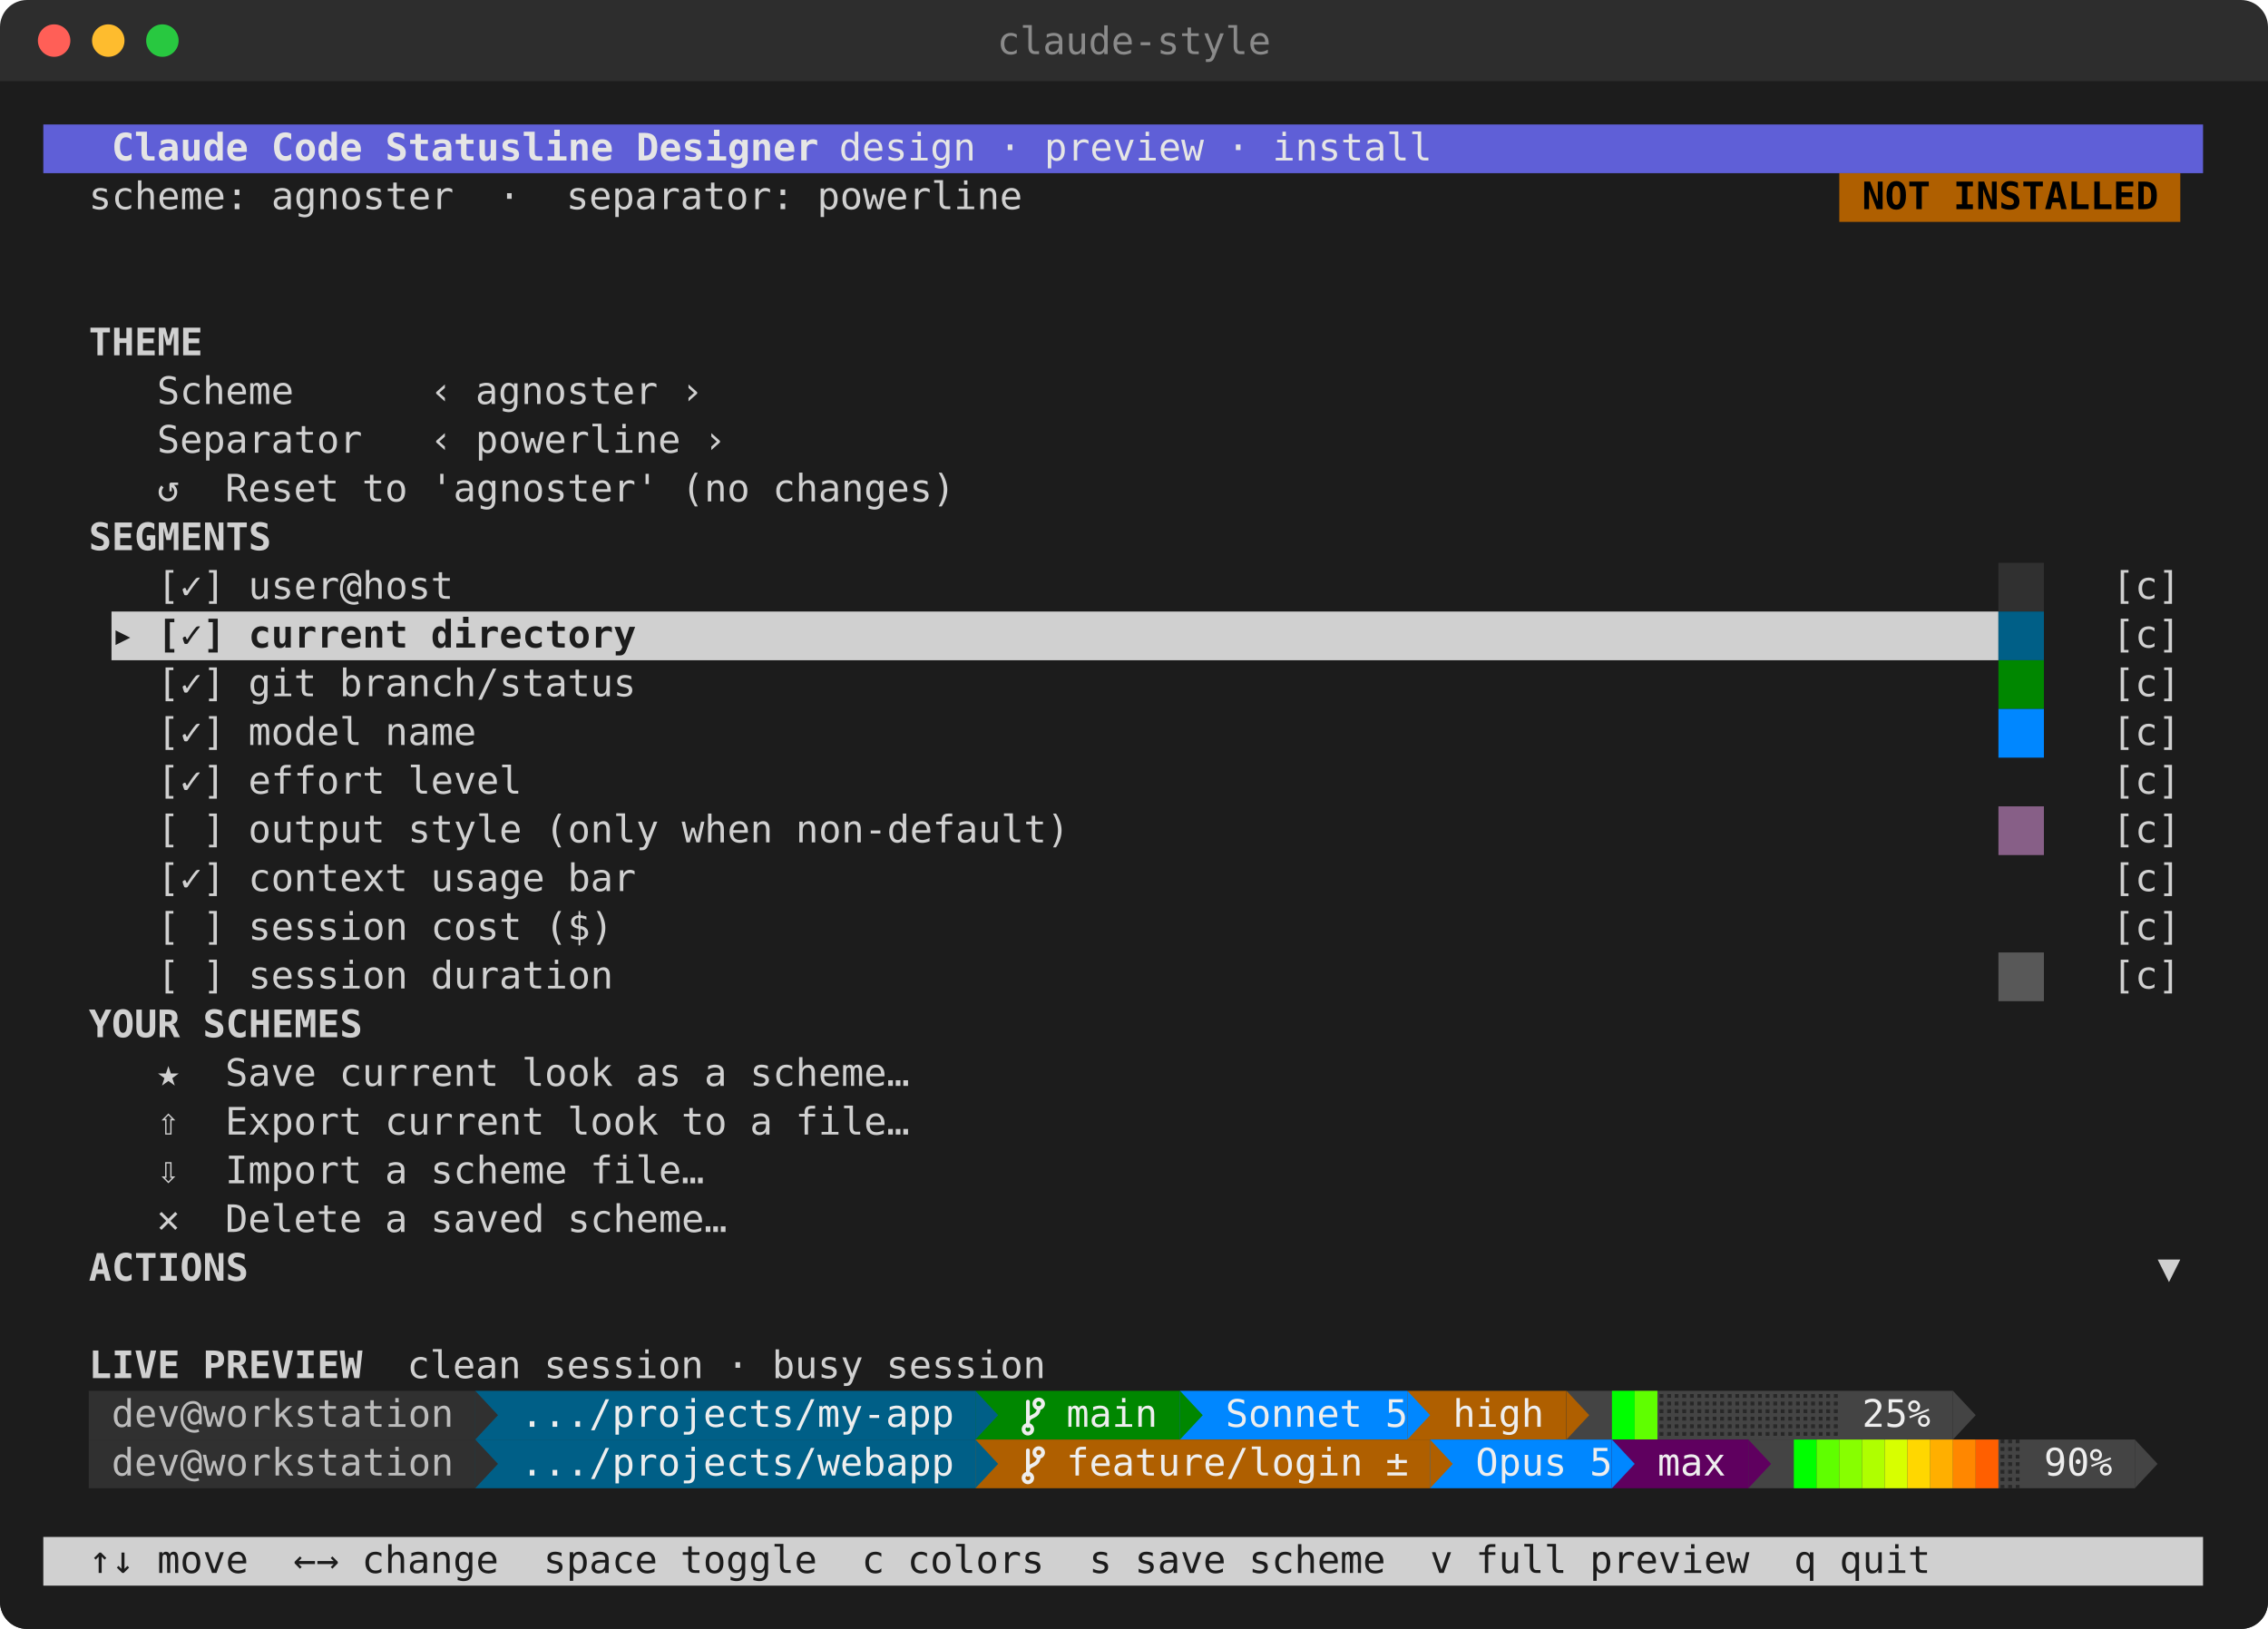
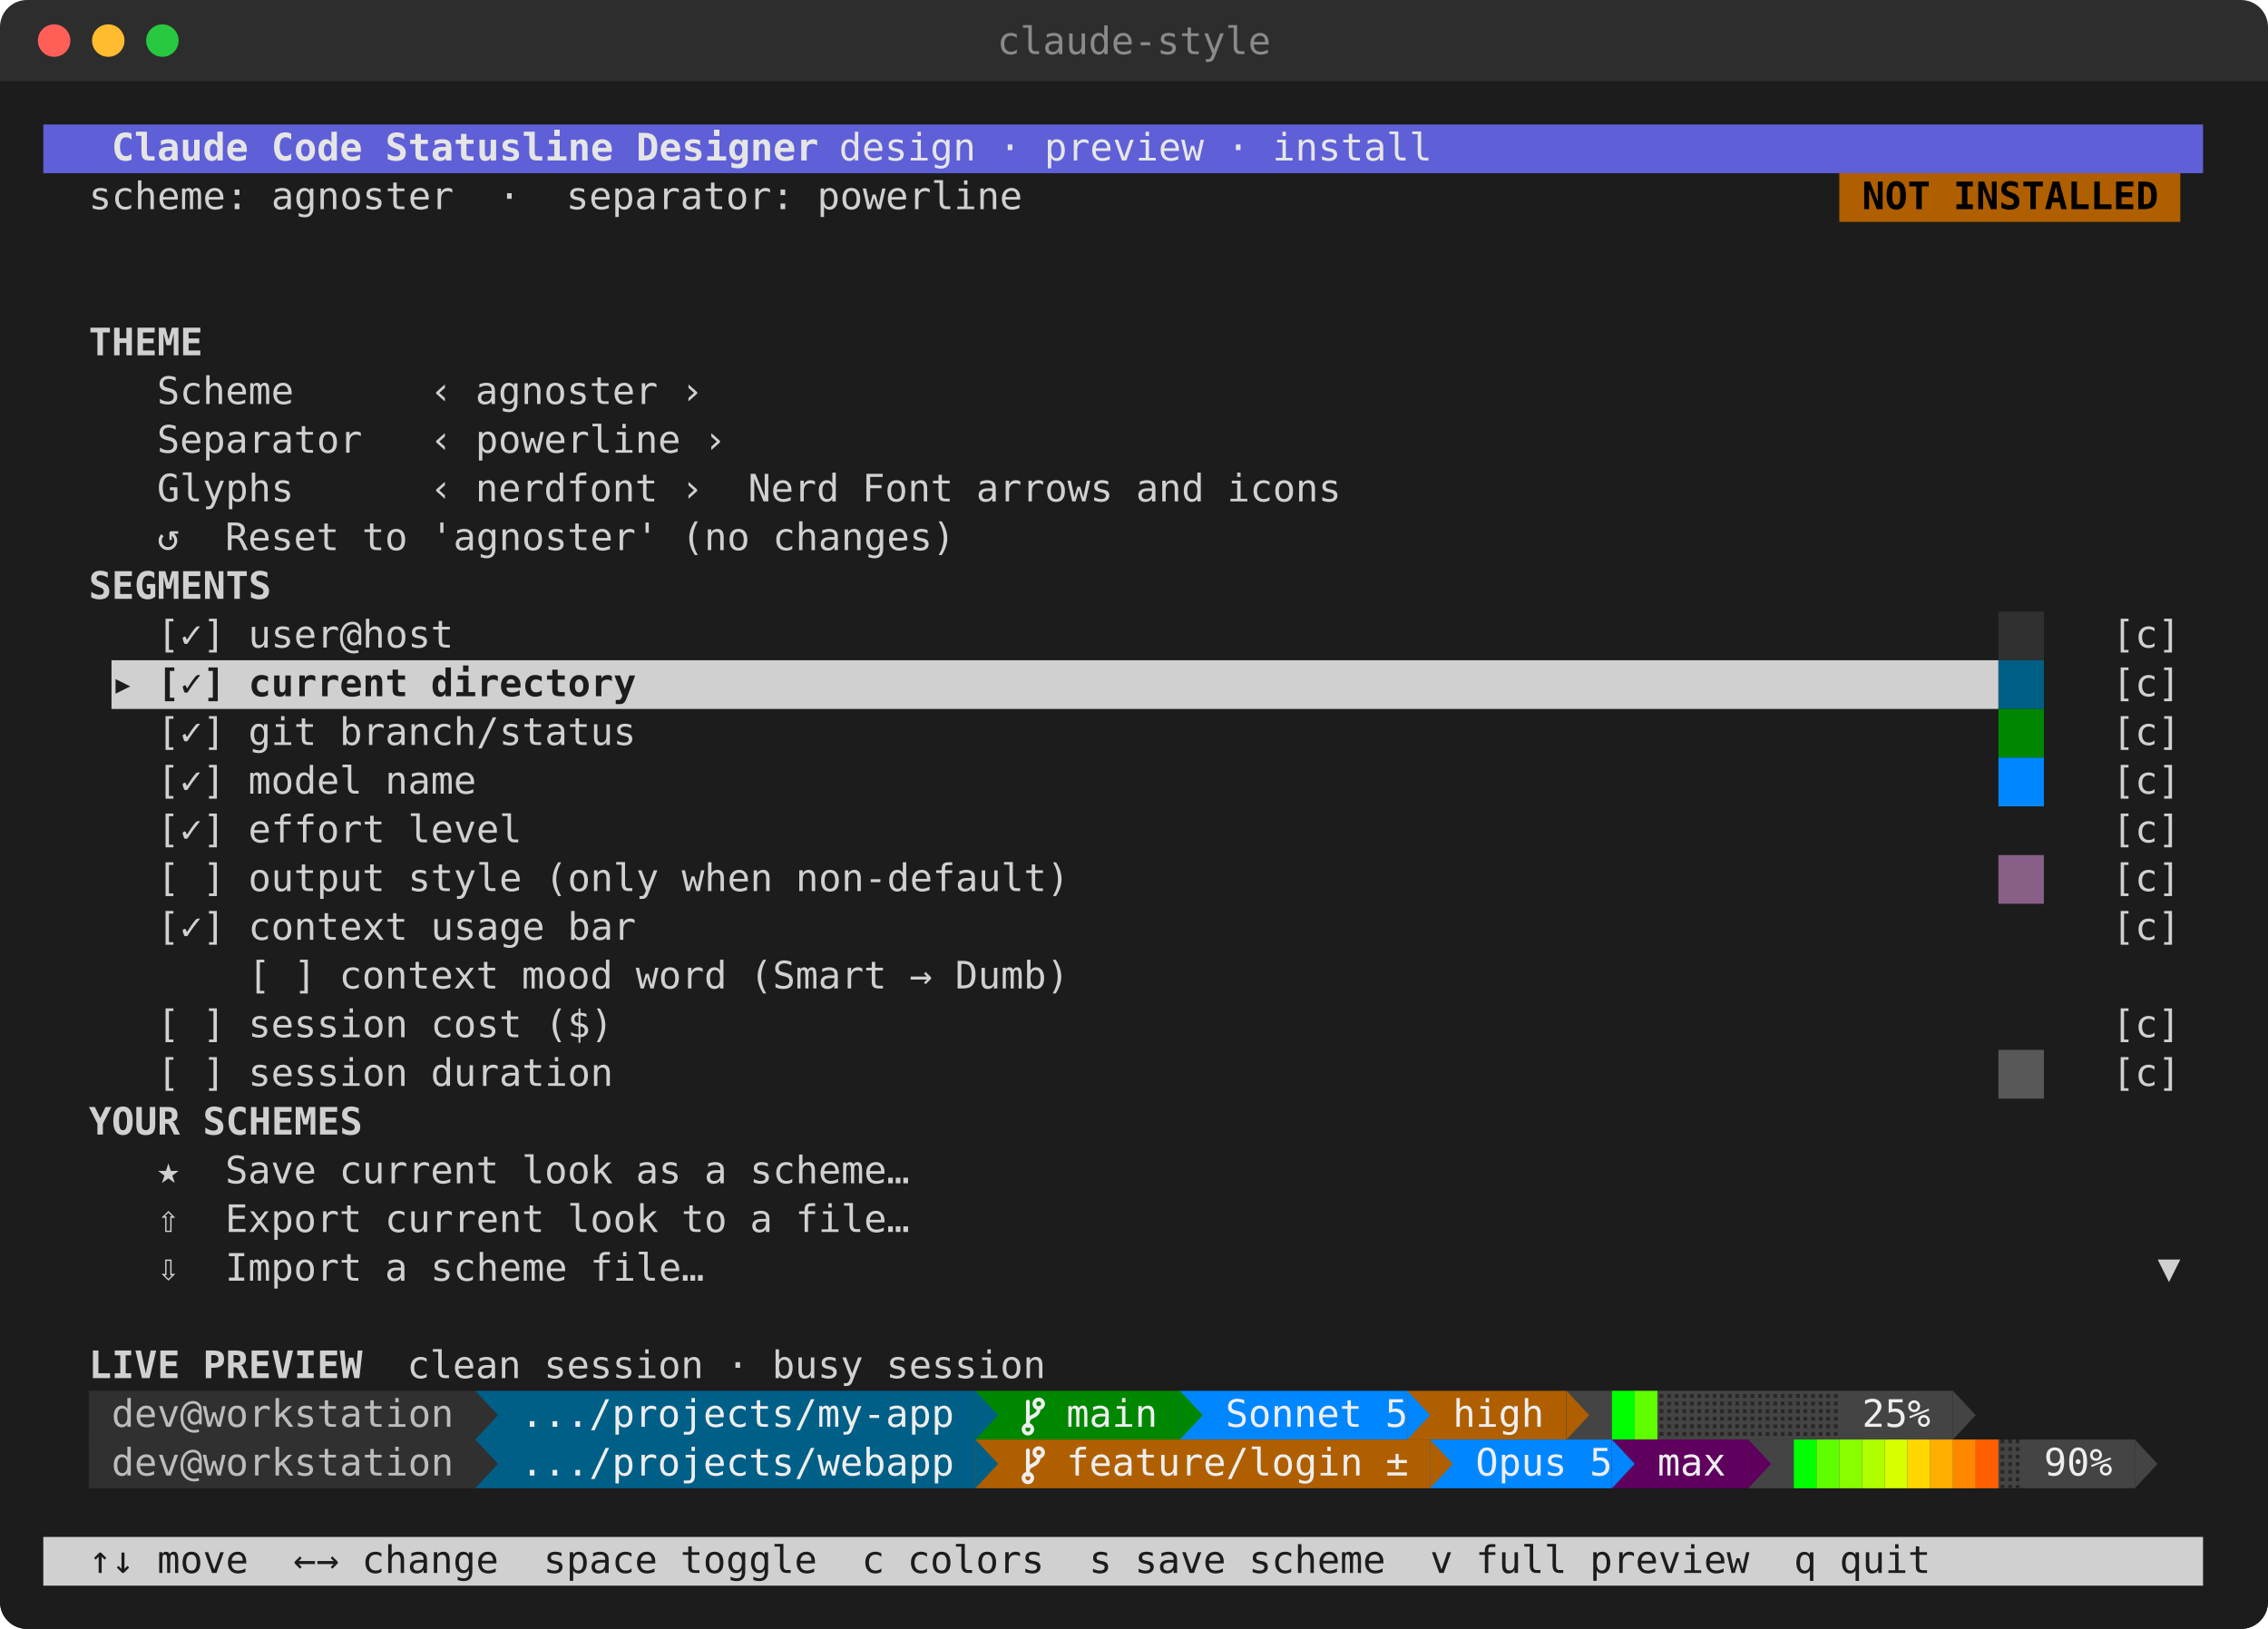
<svg xmlns="http://www.w3.org/2000/svg" width="838" height="602" viewBox="0 0 838 602" font-family="ui-monospace, SFMono-Regular, Menlo, Consolas, 'DejaVu Sans Mono', monospace" font-size="14">
  <defs>
    <pattern id="shade262626" width="2.8" height="2.8" patternUnits="userSpaceOnUse">
      <rect width="1.4" height="1.4" fill="#262626" />
    </pattern>
  </defs>
  <rect width="100%" height="100%" rx="10" fill="#2d2d2d" />
  <rect y="30" width="100%" height="562" fill="#1c1c1c" />
  <rect y="582" width="100%" height="20" rx="10" fill="#1c1c1c" />
  <circle cx="20" cy="15.0" r="6" fill="#ff5f57" />
  <circle cx="40" cy="15.0" r="6" fill="#febc2e" />
  <circle cx="60" cy="15.0" r="6" fill="#28c840" />
  <text x="419" y="20.0" fill="#8a8a8a" text-anchor="middle">claude-style</text>
  <rect x="16.0" y="46" width="798.0" height="18" fill="#5f5fd7" />
  <text x="41.2" y="59.3" fill="#e5e5e5" font-weight="bold" textLength="260.4" lengthAdjust="spacingAndGlyphs">Claude Code Statusline Designer</text>
  <text x="310.0" y="59.3" fill="#e5e5e5" textLength="218.4" lengthAdjust="spacingAndGlyphs">design · preview · install</text>
  <rect x="679.6" y="64" width="126.0" height="18" fill="#af5f00" />
  <text x="32.8" y="77.3" fill="#d0d0d0" textLength="134.4" lengthAdjust="spacingAndGlyphs">scheme: agnoster</text>
  <text x="184.0" y="77.3" fill="#d0d0d0" textLength="8.4" lengthAdjust="spacingAndGlyphs">·</text>
  <text x="209.2" y="77.3" fill="#d0d0d0" textLength="168.0" lengthAdjust="spacingAndGlyphs">separator: powerline</text>
  <text x="688.0" y="77.3" fill="#000000" font-weight="bold" textLength="109.2" lengthAdjust="spacingAndGlyphs">NOT INSTALLED</text>
  <text x="32.8" y="131.3" fill="#d0d0d0" font-weight="bold" textLength="42.0" lengthAdjust="spacingAndGlyphs">THEME</text>
  <text x="58.0" y="149.3" fill="#d0d0d0" textLength="50.4" lengthAdjust="spacingAndGlyphs">Scheme</text>
  <text x="158.8" y="149.3" fill="#d0d0d0" textLength="100.8" lengthAdjust="spacingAndGlyphs">‹ agnoster ›</text>
  <text x="58.0" y="167.3" fill="#d0d0d0" textLength="75.6" lengthAdjust="spacingAndGlyphs">Separator</text>
  <text x="158.8" y="167.3" fill="#d0d0d0" textLength="109.2" lengthAdjust="spacingAndGlyphs">‹ powerline ›</text>
-   <text x="58.0" y="185.3" fill="#d0d0d0" textLength="8.4" lengthAdjust="spacingAndGlyphs">↺</text>
-   <text x="83.2" y="185.3" fill="#d0d0d0" textLength="268.8" lengthAdjust="spacingAndGlyphs">Reset to 'agnoster' (no changes)</text>
-   <text x="32.8" y="203.3" fill="#d0d0d0" font-weight="bold" textLength="67.2" lengthAdjust="spacingAndGlyphs">SEGMENTS</text>
-   <rect x="738.4" y="208" width="16.8" height="18" fill="#303030" />
-   <text x="58.0" y="221.3" fill="#d0d0d0" textLength="109.2" lengthAdjust="spacingAndGlyphs">[✓] user@host</text>
-   <text x="780.4" y="221.3" fill="#d0d0d0" textLength="25.2" lengthAdjust="spacingAndGlyphs">[c]</text>
-   <rect x="41.2" y="226" width="697.2" height="18" fill="#d0d0d0" />
-   <rect x="738.4" y="226" width="16.8" height="18" fill="#005f87" />
-   <text x="41.2" y="239.3" fill="#1c1c1c" font-weight="bold" textLength="193.2" lengthAdjust="spacingAndGlyphs">▸ [✓] current directory</text>
+   <text x="58.0" y="185.3" fill="#d0d0d0" textLength="50.4" lengthAdjust="spacingAndGlyphs">Glyphs</text>
+   <text x="158.8" y="185.3" fill="#d0d0d0" textLength="100.8" lengthAdjust="spacingAndGlyphs">‹ nerdfont ›</text>
+   <text x="276.4" y="185.3" fill="#d0d0d0" textLength="218.4" lengthAdjust="spacingAndGlyphs">Nerd Font arrows and icons</text>
+   <text x="58.0" y="203.3" fill="#d0d0d0" textLength="8.4" lengthAdjust="spacingAndGlyphs">↺</text>
+   <text x="83.2" y="203.3" fill="#d0d0d0" textLength="268.8" lengthAdjust="spacingAndGlyphs">Reset to 'agnoster' (no changes)</text>
+   <text x="32.8" y="221.3" fill="#d0d0d0" font-weight="bold" textLength="67.2" lengthAdjust="spacingAndGlyphs">SEGMENTS</text>
+   <rect x="738.4" y="226" width="16.8" height="18" fill="#303030" />
+   <text x="58.0" y="239.3" fill="#d0d0d0" textLength="109.2" lengthAdjust="spacingAndGlyphs">[✓] user@host</text>
  <text x="780.4" y="239.3" fill="#d0d0d0" textLength="25.2" lengthAdjust="spacingAndGlyphs">[c]</text>
-   <rect x="738.4" y="244" width="16.8" height="18" fill="#008700" />
-   <text x="58.0" y="257.3" fill="#d0d0d0" textLength="176.4" lengthAdjust="spacingAndGlyphs">[✓] git branch/status</text>
+   <rect x="41.2" y="244" width="697.2" height="18" fill="#d0d0d0" />
+   <rect x="738.4" y="244" width="16.8" height="18" fill="#005f87" />
+   <text x="41.2" y="257.3" fill="#1c1c1c" font-weight="bold" textLength="193.2" lengthAdjust="spacingAndGlyphs">▸ [✓] current directory</text>
  <text x="780.4" y="257.3" fill="#d0d0d0" textLength="25.2" lengthAdjust="spacingAndGlyphs">[c]</text>
-   <rect x="738.4" y="262" width="16.8" height="18" fill="#0087ff" />
-   <text x="58.0" y="275.3" fill="#d0d0d0" textLength="117.6" lengthAdjust="spacingAndGlyphs">[✓] model name</text>
+   <rect x="738.4" y="262" width="16.8" height="18" fill="#008700" />
+   <text x="58.0" y="275.3" fill="#d0d0d0" textLength="176.4" lengthAdjust="spacingAndGlyphs">[✓] git branch/status</text>
  <text x="780.4" y="275.3" fill="#d0d0d0" textLength="25.2" lengthAdjust="spacingAndGlyphs">[c]</text>
-   <text x="58.0" y="293.3" fill="#d0d0d0" textLength="134.4" lengthAdjust="spacingAndGlyphs">[✓] effort level</text>
+   <rect x="738.4" y="280" width="16.8" height="18" fill="#0087ff" />
+   <text x="58.0" y="293.3" fill="#d0d0d0" textLength="117.6" lengthAdjust="spacingAndGlyphs">[✓] model name</text>
  <text x="780.4" y="293.3" fill="#d0d0d0" textLength="25.2" lengthAdjust="spacingAndGlyphs">[c]</text>
-   <rect x="738.4" y="298" width="16.8" height="18" fill="#875f87" />
-   <text x="58.0" y="311.3" fill="#d0d0d0" textLength="336.0" lengthAdjust="spacingAndGlyphs">[ ] output style (only when non-default)</text>
+   <text x="58.0" y="311.3" fill="#d0d0d0" textLength="134.4" lengthAdjust="spacingAndGlyphs">[✓] effort level</text>
  <text x="780.4" y="311.3" fill="#d0d0d0" textLength="25.2" lengthAdjust="spacingAndGlyphs">[c]</text>
-   <text x="58.0" y="329.3" fill="#d0d0d0" textLength="176.4" lengthAdjust="spacingAndGlyphs">[✓] context usage bar</text>
+   <rect x="738.4" y="316" width="16.8" height="18" fill="#875f87" />
+   <text x="58.0" y="329.3" fill="#d0d0d0" textLength="336.0" lengthAdjust="spacingAndGlyphs">[ ] output style (only when non-default)</text>
  <text x="780.4" y="329.3" fill="#d0d0d0" textLength="25.2" lengthAdjust="spacingAndGlyphs">[c]</text>
-   <text x="58.0" y="347.3" fill="#d0d0d0" textLength="168.0" lengthAdjust="spacingAndGlyphs">[ ] session cost ($)</text>
+   <text x="58.0" y="347.3" fill="#d0d0d0" textLength="176.4" lengthAdjust="spacingAndGlyphs">[✓] context usage bar</text>
  <text x="780.4" y="347.3" fill="#d0d0d0" textLength="25.2" lengthAdjust="spacingAndGlyphs">[c]</text>
-   <rect x="738.4" y="352" width="16.8" height="18" fill="#585858" />
-   <text x="58.0" y="365.3" fill="#d0d0d0" textLength="168.0" lengthAdjust="spacingAndGlyphs">[ ] session duration</text>
-   <text x="780.4" y="365.3" fill="#d0d0d0" textLength="25.2" lengthAdjust="spacingAndGlyphs">[c]</text>
-   <text x="32.8" y="383.3" fill="#d0d0d0" font-weight="bold" textLength="100.8" lengthAdjust="spacingAndGlyphs">YOUR SCHEMES</text>
-   <text x="58.0" y="401.3" fill="#d0d0d0" textLength="8.4" lengthAdjust="spacingAndGlyphs">★</text>
-   <text x="83.2" y="401.3" fill="#d0d0d0" textLength="252.0" lengthAdjust="spacingAndGlyphs">Save current look as a scheme…</text>
-   <text x="58.0" y="419.3" fill="#d0d0d0" textLength="8.4" lengthAdjust="spacingAndGlyphs">⇧</text>
-   <text x="83.2" y="419.3" fill="#d0d0d0" textLength="252.0" lengthAdjust="spacingAndGlyphs">Export current look to a file…</text>
-   <text x="58.0" y="437.3" fill="#d0d0d0" textLength="8.4" lengthAdjust="spacingAndGlyphs">⇩</text>
-   <text x="83.2" y="437.3" fill="#d0d0d0" textLength="176.4" lengthAdjust="spacingAndGlyphs">Import a scheme file…</text>
-   <text x="58.0" y="455.3" fill="#d0d0d0" textLength="8.4" lengthAdjust="spacingAndGlyphs">✕</text>
-   <text x="83.2" y="455.3" fill="#d0d0d0" textLength="184.8" lengthAdjust="spacingAndGlyphs">Delete a saved scheme…</text>
-   <text x="32.8" y="473.3" fill="#d0d0d0" font-weight="bold" textLength="58.8" lengthAdjust="spacingAndGlyphs">ACTIONS</text>
+   <text x="91.6" y="365.3" fill="#d0d0d0" textLength="302.4" lengthAdjust="spacingAndGlyphs">[ ] context mood word (Smart → Dumb)</text>
+   <text x="58.0" y="383.3" fill="#d0d0d0" textLength="168.0" lengthAdjust="spacingAndGlyphs">[ ] session cost ($)</text>
+   <text x="780.4" y="383.3" fill="#d0d0d0" textLength="25.2" lengthAdjust="spacingAndGlyphs">[c]</text>
+   <rect x="738.4" y="388" width="16.8" height="18" fill="#585858" />
+   <text x="58.0" y="401.3" fill="#d0d0d0" textLength="168.0" lengthAdjust="spacingAndGlyphs">[ ] session duration</text>
+   <text x="780.4" y="401.3" fill="#d0d0d0" textLength="25.2" lengthAdjust="spacingAndGlyphs">[c]</text>
+   <text x="32.8" y="419.3" fill="#d0d0d0" font-weight="bold" textLength="100.8" lengthAdjust="spacingAndGlyphs">YOUR SCHEMES</text>
+   <text x="58.0" y="437.3" fill="#d0d0d0" textLength="8.4" lengthAdjust="spacingAndGlyphs">★</text>
+   <text x="83.2" y="437.3" fill="#d0d0d0" textLength="252.0" lengthAdjust="spacingAndGlyphs">Save current look as a scheme…</text>
+   <text x="58.0" y="455.3" fill="#d0d0d0" textLength="8.4" lengthAdjust="spacingAndGlyphs">⇧</text>
+   <text x="83.2" y="455.3" fill="#d0d0d0" textLength="252.0" lengthAdjust="spacingAndGlyphs">Export current look to a file…</text>
+   <text x="58.0" y="473.3" fill="#d0d0d0" textLength="8.4" lengthAdjust="spacingAndGlyphs">⇩</text>
+   <text x="83.2" y="473.3" fill="#d0d0d0" textLength="176.4" lengthAdjust="spacingAndGlyphs">Import a scheme file…</text>
  <text x="797.2" y="473.3" fill="#d0d0d0" textLength="8.4" lengthAdjust="spacingAndGlyphs">▼</text>
  <text x="32.8" y="509.3" fill="#d0d0d0" font-weight="bold" textLength="100.8" lengthAdjust="spacingAndGlyphs">LIVE PREVIEW</text>
  <text x="150.4" y="509.3" fill="#d0d0d0" textLength="235.2" lengthAdjust="spacingAndGlyphs">clean session · busy session</text>
  <rect x="32.8" y="514" width="142.8" height="18" fill="#303030" />
  <rect x="175.6" y="514" width="184.8" height="18" fill="#005f87" />
  <rect x="360.4" y="514" width="75.6" height="18" fill="#008700" />
  <rect x="436.0" y="514" width="84.0" height="18" fill="#0087ff" />
  <rect x="520.0" y="514" width="58.8" height="18" fill="#af5f00" />
  <rect x="578.8" y="514" width="142.8" height="18" fill="#444444" />
  <text x="41.2" y="527.3" fill="#bcbcbc" textLength="126.0" lengthAdjust="spacingAndGlyphs">dev@workstation</text>
  <polygon points="175.6,514 184.0,523.0 175.6,532" fill="#303030" />
  <text x="192.4" y="527.3" fill="#eeeeee" textLength="159.6" lengthAdjust="spacingAndGlyphs">.../projects/my-app</text>
  <polygon points="360.4,514 368.8,523.0 360.4,532" fill="#005f87" />
  <g stroke="#eeeeee" stroke-width="1.4" fill="none" stroke-linecap="round">
    <path d="M379.8,518 V527" />
    <path d="M383.8,520.4 C383.8,524 379.8,523 379.8,525.5" />
    <circle cx="379.8" cy="528.2" r="1.6" />
    <circle cx="383.8" cy="518.8" r="1.6" />
  </g>
  <text x="394.0" y="527.3" fill="#eeeeee" textLength="33.6" lengthAdjust="spacingAndGlyphs">main</text>
  <polygon points="436.0,514 444.4,523.0 436.0,532" fill="#008700" />
  <text x="452.8" y="527.3" fill="#eeeeee" textLength="67.2" lengthAdjust="spacingAndGlyphs">Sonnet 5</text>
  <polygon points="520.0,514 528.4,523.0 520.0,532" fill="#0087ff" />
  <text x="536.8" y="527.3" fill="#eeeeee" textLength="33.6" lengthAdjust="spacingAndGlyphs">high</text>
  <polygon points="578.8,514 587.2,523.0 578.8,532" fill="#af5f00" />
  <rect x="595.6" y="514" width="8.4" height="18" fill="#00ff00" />
  <rect x="604.0" y="514" width="8.4" height="18" fill="#5fff00" />
  <rect x="612.4" y="514" width="8.4" height="18" fill="url(#shade262626)" />
  <rect x="620.8" y="514" width="8.4" height="18" fill="url(#shade262626)" />
  <rect x="629.2" y="514" width="8.4" height="18" fill="url(#shade262626)" />
  <rect x="637.6" y="514" width="8.4" height="18" fill="url(#shade262626)" />
  <rect x="646.0" y="514" width="8.4" height="18" fill="url(#shade262626)" />
  <rect x="654.4" y="514" width="8.4" height="18" fill="url(#shade262626)" />
  <rect x="662.8" y="514" width="8.4" height="18" fill="url(#shade262626)" />
  <rect x="671.2" y="514" width="8.4" height="18" fill="url(#shade262626)" />
  <text x="688.0" y="527.3" fill="#eeeeee" textLength="25.2" lengthAdjust="spacingAndGlyphs">25%</text>
  <polygon points="721.6,514 730.0,523.0 721.6,532" fill="#444444" />
  <rect x="32.8" y="532" width="142.8" height="18" fill="#303030" />
  <rect x="175.6" y="532" width="184.8" height="18" fill="#005f87" />
  <rect x="360.4" y="532" width="168.0" height="18" fill="#af5f00" />
  <rect x="528.4" y="532" width="67.2" height="18" fill="#0087ff" />
  <rect x="595.6" y="532" width="50.4" height="18" fill="#5f005f" />
  <rect x="646.0" y="532" width="142.8" height="18" fill="#444444" />
  <text x="41.2" y="545.3" fill="#bcbcbc" textLength="126.0" lengthAdjust="spacingAndGlyphs">dev@workstation</text>
  <polygon points="175.6,532 184.0,541.0 175.6,550" fill="#303030" />
  <text x="192.4" y="545.3" fill="#eeeeee" textLength="159.6" lengthAdjust="spacingAndGlyphs">.../projects/webapp</text>
  <polygon points="360.4,532 368.8,541.0 360.4,550" fill="#005f87" />
  <g stroke="#eeeeee" stroke-width="1.4" fill="none" stroke-linecap="round">
    <path d="M379.8,536 V545" />
    <path d="M383.8,538.4 C383.8,542 379.8,541 379.8,543.5" />
    <circle cx="379.8" cy="546.2" r="1.6" />
    <circle cx="383.8" cy="536.8" r="1.6" />
  </g>
  <text x="394.0" y="545.3" fill="#eeeeee" textLength="126.0" lengthAdjust="spacingAndGlyphs">feature/login ±</text>
  <polygon points="528.4,532 536.8,541.0 528.4,550" fill="#af5f00" />
  <text x="545.2" y="545.3" fill="#eeeeee" textLength="50.4" lengthAdjust="spacingAndGlyphs">Opus 5</text>
  <polygon points="595.6,532 604.0,541.0 595.6,550" fill="#0087ff" />
  <text x="612.4" y="545.3" fill="#eeeeee" textLength="25.2" lengthAdjust="spacingAndGlyphs">max</text>
  <polygon points="646.0,532 654.4,541.0 646.0,550" fill="#5f005f" />
  <rect x="662.8" y="532" width="8.4" height="18" fill="#00ff00" />
  <rect x="671.2" y="532" width="8.4" height="18" fill="#5fff00" />
  <rect x="679.6" y="532" width="8.4" height="18" fill="#87ff00" />
  <rect x="688.0" y="532" width="8.4" height="18" fill="#afff00" />
  <rect x="696.4" y="532" width="8.4" height="18" fill="#d7ff00" />
  <rect x="704.8" y="532" width="8.4" height="18" fill="#ffd700" />
  <rect x="713.2" y="532" width="8.4" height="18" fill="#ffaf00" />
  <rect x="721.6" y="532" width="8.4" height="18" fill="#ff8700" />
  <rect x="730.0" y="532" width="8.4" height="18" fill="#ff5f00" />
  <rect x="738.4" y="532" width="8.4" height="18" fill="url(#shade262626)" />
  <text x="755.2" y="545.3" fill="#eeeeee" textLength="25.2" lengthAdjust="spacingAndGlyphs">90%</text>
  <polygon points="788.8,532 797.2,541.0 788.8,550" fill="#444444" />
  <rect x="16.0" y="568" width="798.0" height="18" fill="#d0d0d0" />
  <text x="32.8" y="581.3" fill="#1c1c1c" textLength="58.8" lengthAdjust="spacingAndGlyphs">↑↓ move</text>
  <text x="108.4" y="581.3" fill="#1c1c1c" textLength="75.6" lengthAdjust="spacingAndGlyphs">←→ change</text>
  <text x="200.8" y="581.3" fill="#1c1c1c" textLength="100.8" lengthAdjust="spacingAndGlyphs">space toggle</text>
  <text x="318.4" y="581.3" fill="#1c1c1c" textLength="67.2" lengthAdjust="spacingAndGlyphs">c colors</text>
  <text x="402.4" y="581.3" fill="#1c1c1c" textLength="109.2" lengthAdjust="spacingAndGlyphs">s save scheme</text>
  <text x="528.4" y="581.3" fill="#1c1c1c" textLength="117.6" lengthAdjust="spacingAndGlyphs">v full preview</text>
  <text x="662.8" y="581.3" fill="#1c1c1c" textLength="50.4" lengthAdjust="spacingAndGlyphs">q quit</text>
</svg>
